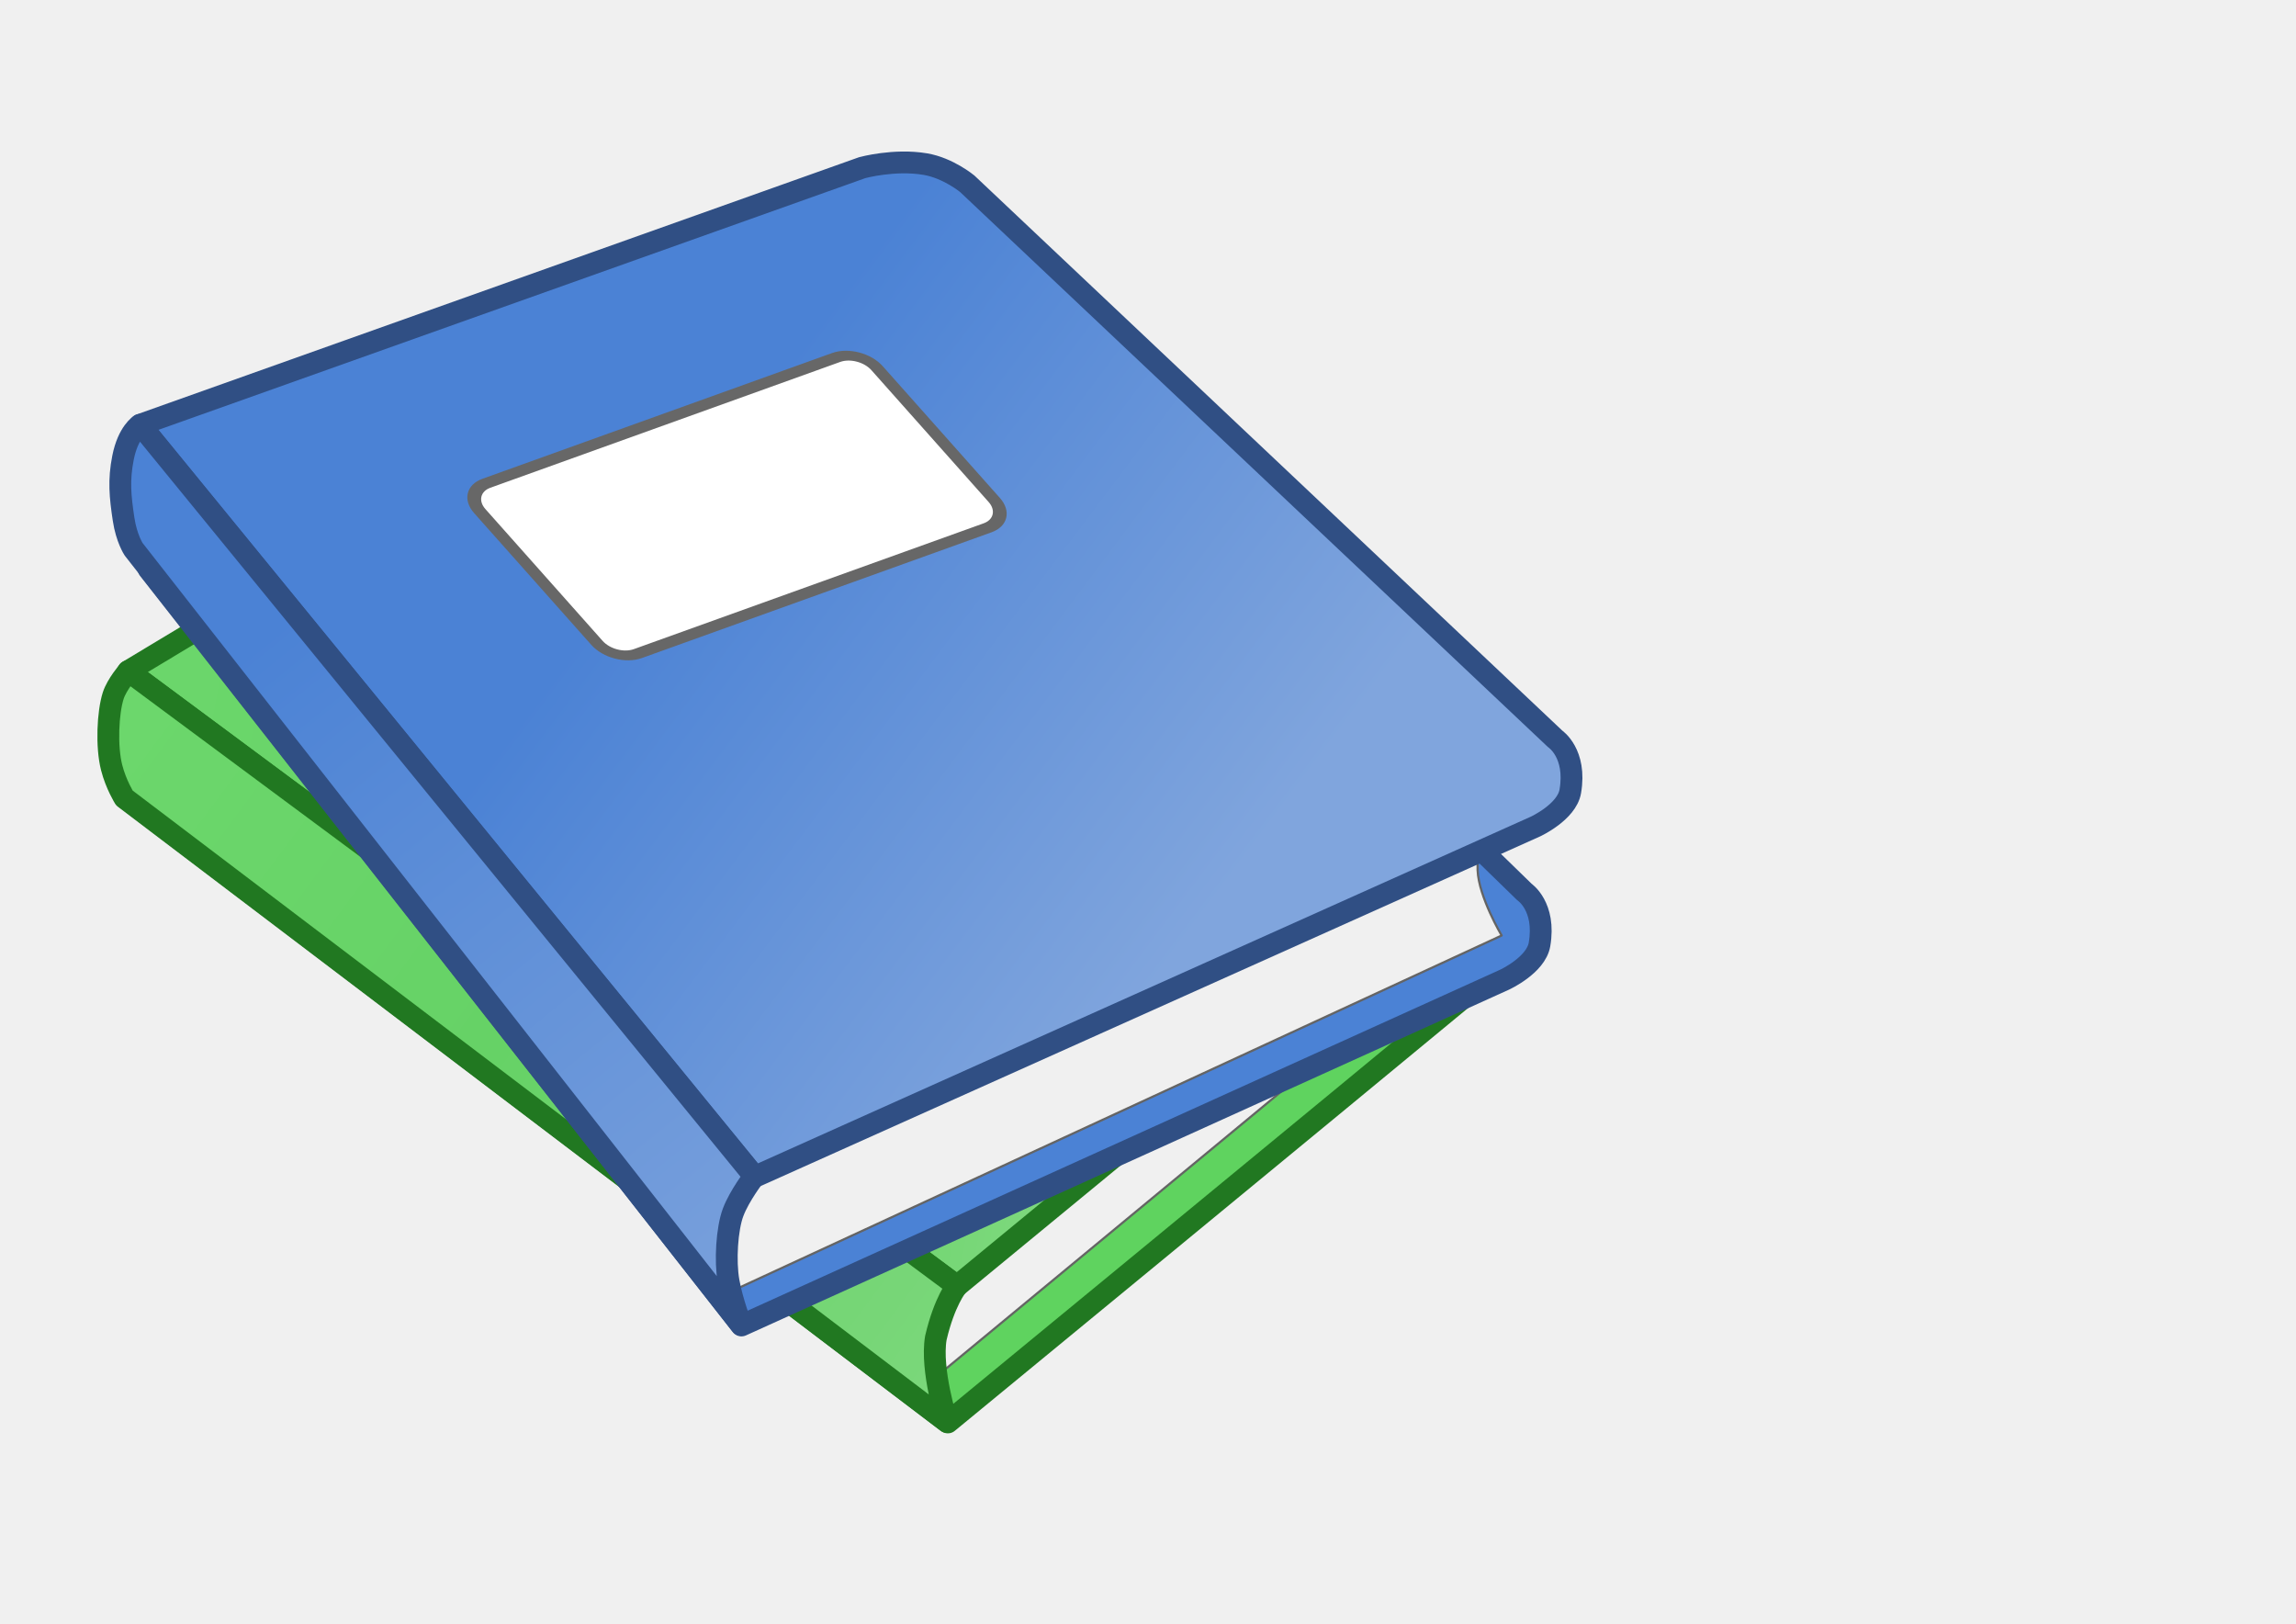
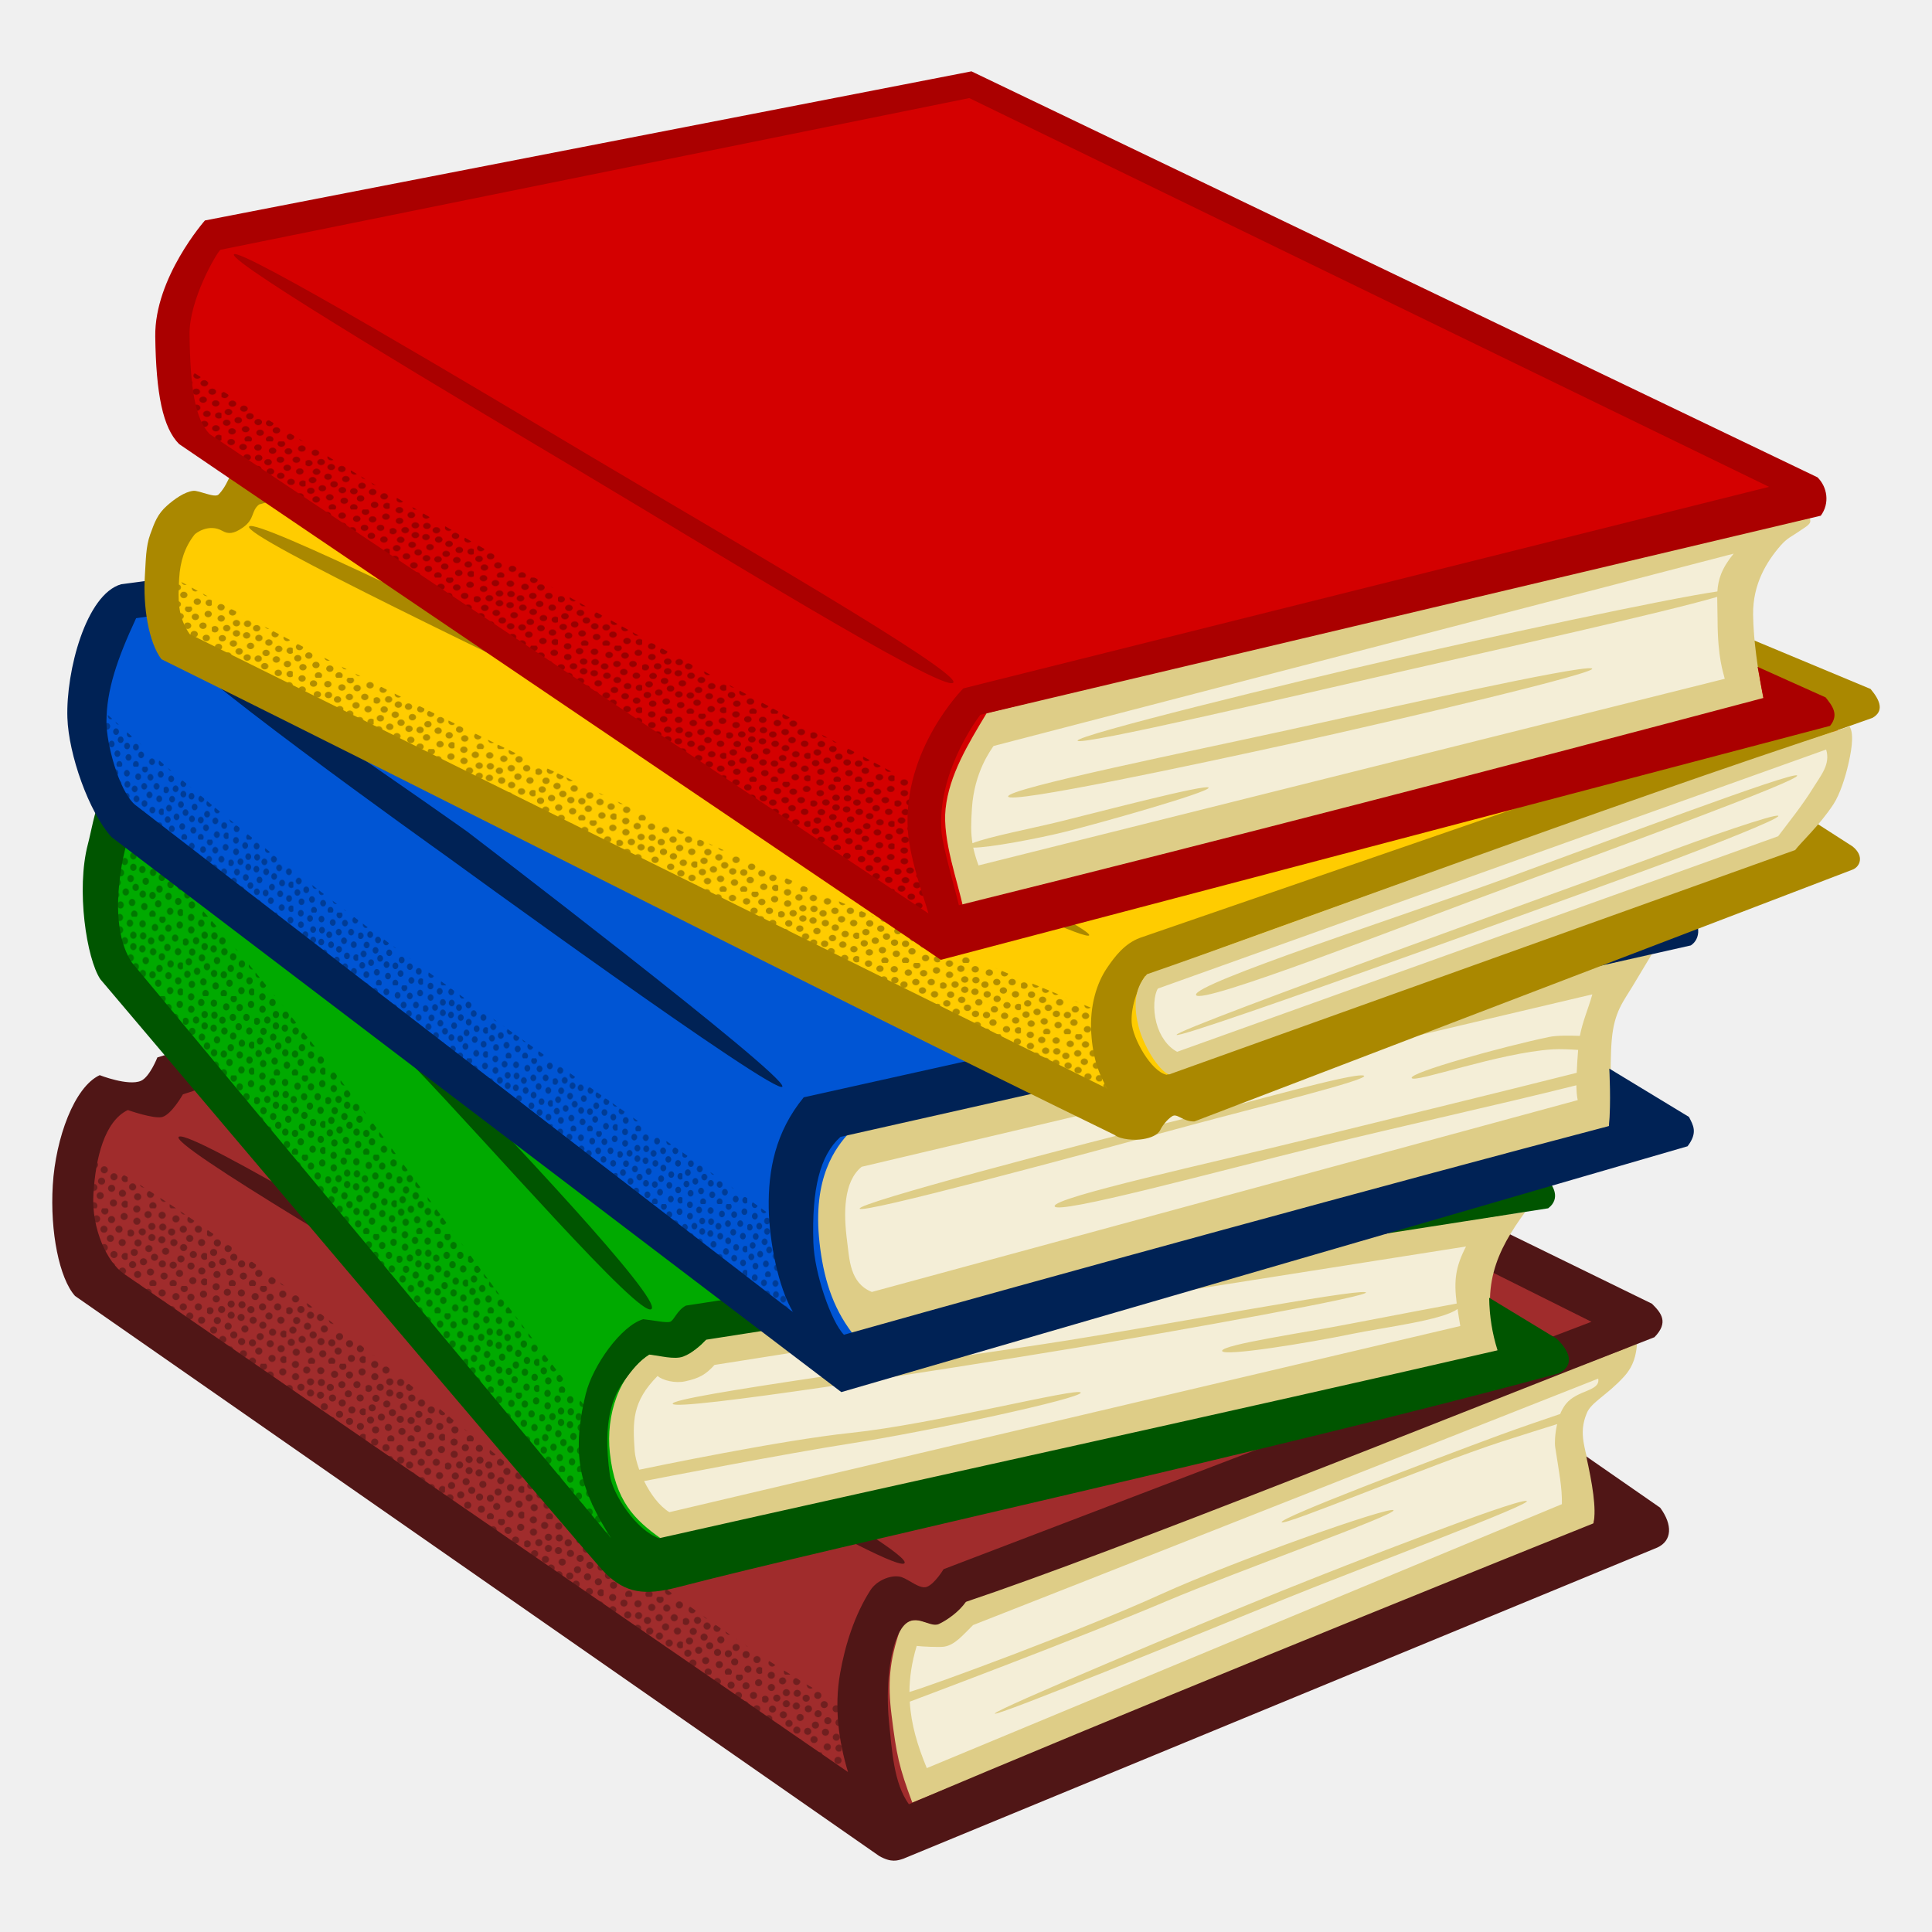
- <svg xmlns="http://www.w3.org/2000/svg" xmlns:xlink="http://www.w3.org/1999/xlink" id="svg2" viewBox="0 0 1052.4 744.09" version="1.1">
+ <svg xmlns="http://www.w3.org/2000/svg" xmlns:xlink="http://www.w3.org/1999/xlink" width="30mm" height="30mm" viewBox="0 0 106.299 106.299" id="svg2" version="1.1">
  <defs id="defs4">
-     <linearGradient id="linearGradient3981">
-       <stop id="stop3983" style="stop-color:#4b82d5" offset="0" />
-       <stop id="stop3985" style="stop-color:#80a5dd" offset="1" />
-     </linearGradient>
-     <linearGradient id="linearGradient3916" y2="252.48" gradientUnits="userSpaceOnUse" x2="65.363" gradientTransform="translate(-54,18)" y1="393.03" x1="815.92">
-       <stop id="stop3927" style="stop-color:#abe6ab" offset="0" />
-       <stop id="stop3925" style="stop-color:#66d266" offset=".5" />
-       <stop id="stop3921" style="stop-color:#6cd76c" offset="1" />
-     </linearGradient>
-     <linearGradient id="linearGradient3943" y2="318.36" gradientUnits="userSpaceOnUse" x2="104.71" gradientTransform="translate(-54,18)" y1="689.37" x1="603.98">
-       <stop id="stop3947" style="stop-color:#8edc8e" offset="0" />
-       <stop id="stop3949" style="stop-color:#7ad77a" offset=".232" />
-       <stop id="stop3951" style="stop-color:#66d266" offset=".633" />
-       <stop id="stop3953" style="stop-color:#6cd76c" offset="1" />
-     </linearGradient>
-     <linearGradient id="linearGradient3987" y2="413.47" xlink:href="#linearGradient3981" gradientUnits="userSpaceOnUse" x2="610.08" gradientTransform="translate(-72.063 25.903)" y1="229.87" x1="365.71" />
-     <linearGradient id="linearGradient3995" y2="603.31" xlink:href="#linearGradient3981" gradientUnits="userSpaceOnUse" x2="463.8" gradientTransform="translate(-72.063 25.903)" y1="267.24" x1="191.36" />
+     <pattern xlink:href="#Polkadots-large" id="pattern6232" patternTransform="matrix(0.4363807,0,0,0.4275419,-0.6680914,-0.382395)" />
+     <pattern xlink:href="#Polkadots-large" id="pattern6128" patternTransform="matrix(0.3921866,0,0,0.4363808,-0.6680914,-0.382395)" />
+     <pattern xlink:href="#Polkadots-large" id="pattern6016" patternTransform="matrix(0.3568313,0,0,0.4010254,-0.6680914,-0.382395)" />
+     <pattern xlink:href="#Polkadots-large" id="pattern5912" patternTransform="matrix(0.4452196,0,0,0.3921866,-0.6680914,-0.382395)" />
+     <pattern xlink:href="#Polkadots-large" id="pattern5808" patternTransform="matrix(0.4628973,0,0,0.3745089,-0.6680914,-0.382395)" />
+     <pattern id="Polkadots-large" patternTransform="translate(0,0) scale(10,10)" height="10" width="10" patternUnits="userSpaceOnUse">
+       <circle id="circle5498" r="0.45" cy="0.810" cx="2.567" style="fill:black;stroke:none" />
+       <circle id="circle5500" r="0.45" cy="2.33" cx="3.048" style="fill:black;stroke:none" />
+       <circle id="circle5502" r="0.45" cy="2.415" cx="4.418" style="fill:black;stroke:none" />
+       <circle id="circle5504" r="0.45" cy="3.029" cx="1.844" style="fill:black;stroke:none" />
+       <circle id="circle5506" r="0.45" cy="1.363" cx="6.08" style="fill:black;stroke:none" />
+       <circle id="circle5508" r="0.45" cy="4.413" cx="5.819" style="fill:black;stroke:none" />
+       <circle id="circle5510" r="0.45" cy="4.048" cx="4.305" style="fill:black;stroke:none" />
+       <circle id="circle5512" r="0.45" cy="3.045" cx="5.541" style="fill:black;stroke:none" />
+       <circle id="circle5514" r="0.45" cy="5.527" cx="4.785" style="fill:black;stroke:none" />
+       <circle id="circle5516" r="0.45" cy="5.184" cx="2.667" style="fill:black;stroke:none" />
+       <circle id="circle5518" r="0.45" cy="1.448" cx="7.965" style="fill:black;stroke:none" />
+       <circle id="circle5520" r="0.45" cy="5.049" cx="7.047" style="fill:black;stroke:none" />
+       <circle id="circle5522" r="0.45" cy="0.895" cx="4.340" style="fill:black;stroke:none" />
+       <circle id="circle5524" r="0.45" cy="0.340" cx="7.125" style="fill:black;stroke:none" />
+       <circle id="circle5526" r="0.45" cy="1.049" cx="9.553" style="fill:black;stroke:none" />
+       <circle id="circle5528" r="0.45" cy="2.689" cx="7.006" style="fill:black;stroke:none" />
+       <circle id="circle5530" r="0.45" cy="2.689" cx="8.909" style="fill:black;stroke:none" />
+       <circle id="circle5532" r="0.45" cy="4.407" cx="9.315" style="fill:black;stroke:none" />
+       <circle id="circle5534" r="0.45" cy="3.870" cx="7.820" style="fill:black;stroke:none" />
+       <circle id="circle5536" r="0.45" cy="5.948" cx="8.270" style="fill:black;stroke:none" />
+       <circle id="circle5538" r="0.45" cy="7.428" cx="7.973" style="fill:black;stroke:none" />
+       <circle id="circle5540" r="0.45" cy="8.072" cx="9.342" style="fill:black;stroke:none" />
+       <circle id="circle5542" r="0.45" cy="9.315" cx="8.206" style="fill:black;stroke:none" />
+       <circle id="circle5544" r="0.45" cy="9.475" cx="9.682" style="fill:black;stroke:none" />
+       <circle id="circle5546" r="0.45" cy="6.186" cx="9.688" style="fill:black;stroke:none" />
+       <circle id="circle5548" r="0.45" cy="6.296" cx="3.379" style="fill:black;stroke:none" />
+       <circle id="circle5550" r="0.45" cy="8.204" cx="2.871" style="fill:black;stroke:none" />
+       <circle id="circle5552" r="0.45" cy="8.719" cx="4.59" style="fill:black;stroke:none" />
+       <circle id="circle5554" r="0.45" cy="9.671" cx="3.181" style="fill:black;stroke:none" />
+       <circle id="circle5556" r="0.45" cy="7.315" cx="5.734" style="fill:black;stroke:none" />
+       <circle id="circle5558" r="0.45" cy="6.513" cx="6.707" style="fill:black;stroke:none" />
+       <circle id="circle5560" r="0.45" cy="9.670" cx="5.730" style="fill:black;stroke:none" />
+       <circle id="circle5562" r="0.45" cy="8.373" cx="6.535" style="fill:black;stroke:none" />
+       <circle id="circle5564" r="0.45" cy="7.154" cx="4.37" style="fill:black;stroke:none" />
+       <circle id="circle5566" r="0.45" cy="7.25" cx="0.622" style="fill:black;stroke:none" />
+       <circle id="circle5568" r="0.45" cy="5.679" cx="0.831" style="fill:black;stroke:none" />
+       <circle id="circle5570" r="0.45" cy="8.519" cx="1.257" style="fill:black;stroke:none" />
+       <circle id="circle5572" r="0.45" cy="6.877" cx="1.989" style="fill:black;stroke:none" />
+       <circle id="circle5574" r="0.45" cy="3.181" cx="0.374" style="fill:black;stroke:none" />
+       <circle id="circle5576" r="0.45" cy="1.664" cx="1.166" style="fill:black;stroke:none" />
+       <circle id="circle5578" r="0.45" cy="0.093" cx="1.151" style="fill:black;stroke:none" />
+       <circle id="circle5580" r="0.45" cy="10.093" cx="1.151" style="fill:black;stroke:none" />
+       <circle id="circle5582" r="0.45" cy="4.451" cx="1.302" style="fill:black;stroke:none" />
+       <circle id="circle5584" r="0.45" cy="3.763" cx="3.047" style="fill:black;stroke:none" />
+     </pattern>
  </defs>
-   <g id="layer3">
-     <g id="g4272">
-       <path id="path3908" d="m323.95 203.84-266.62 161.79 377.13 286.25s170.95-140.53 251.85-207.44c0 0 12.091-10.178 11.15-19.77-1.73-17.64-13.016-21.365-13.016-21.365l-316.13-202.15s-10.304-4.675-20.937-3.609c-14.33 1.437-23.418 6.301-23.418 6.301z" style="stroke-linejoin:round;stroke:#217821;stroke-linecap:round;stroke-width:10;fill:#5fd35f" />
-       <path id="path3955" d="m680.02 423.58-256.97 212.39-8.614-22.172 4.471-32.7 246.59-201.63s-2.257 13.943 1.114 26.492c3.372 12.55 13.408 17.626 13.408 17.626z" style="stroke-linejoin:round;stroke:#646464;fill:#f0f0f0" />
-       <path id="path3904" style="stroke-linejoin:round;stroke:#217821;stroke-linecap:round;stroke-width:10;fill:url(#linearGradient3916)" d="m304.28 159.84-245.53 147.75 379.88 281.81 238.01-195.87s12.091-10.178 11.15-19.77c-1.73-17.64-13.016-21.365-13.016-21.365l-322.14-198.15s-10.304-4.675-20.937-3.609c-14.33 1.437-27.411 9.205-27.411 9.205z" />
-       <path id="path3935" d="m58.813 307.56s-5.278 6.135-6.914 11.232c-2.475 7.71-3.194 23.309-0.736 32.947 1.991 7.808 5.849 13.954 5.849 13.954l377.07 285.98s-7.626-23.835-5.119-38.523c3.912-16.8 9.693-23.807 9.693-23.807z" style="stroke-linejoin:round;stroke:#217821;stroke-linecap:round;stroke-width:10;fill:url(#linearGradient3943)" />
+   <g id="layer2" transform="translate(-1.03396,-1.543467)">
+     <g id="g6318">
+       <path id="path6138" d="M 6.845,61.811 C 4.115,66.19 4.905,69.249 5.873,72.241 L 50.155,102.646 91.256,85.322 88.074,83.201 87.367,79.665 c 1.131,-1.092 2.197,-2.172 2.917,-3.182 0.198,-1.204 1.107,-2.763 -0.442,-3.094 L 42.907,50.409 10.822,60.574 9.32,61.988 Z" style="fill:#a02c2c;fill-rule:evenodd;stroke:#ff6600;stroke-width:0.291;stroke-linecap:butt;stroke-linejoin:miter;stroke-miterlimit:4;stroke-dasharray:none;stroke-opacity:1" />
+       <path id="path6140" d="M 5.696,64.905 C 20.469,73.323 34.35,88.426 48.122,95.752 L 49.271,102.116 5.254,72.064 C 5.127,69.678 4.104,67.291 5.696,64.905 Z" style="fill:url(#pattern6232);fill-opacity:1;fill-rule:evenodd;stroke:none;stroke-width:0.291;stroke-linecap:butt;stroke-linejoin:miter;stroke-miterlimit:4;stroke-dasharray:none;stroke-opacity:1;opacity:0.304" />
+       <path id="path6316" d="m 51.15,91.137 c -0.919,3.243 -0.76,6.126 0.442,8.662 L 88.45,84.862 c -0.242,0.966 -1.379,-5.341 -0.928,-5.701 0.326,-0.26 3.137,-2.519 2.873,-2.696 L 54.155,90.43 c -0.74,0.759 -1.567,1.343 -3.005,0.707 z" style="fill:#f4eed7;fill-rule:evenodd;stroke:#000000;stroke-width:0.291;stroke-linecap:butt;stroke-linejoin:miter;stroke-miterlimit:4;stroke-dasharray:none;stroke-opacity:1;fill-opacity:1" />
+       <path id="path4197" d="M 91.103,75.487 54.205,89.647 c -0.283,0.235 -1.086,1.126 -1.604,1.234 -0.609,0.128 -1.252,-0.678 -2.012,0.238 -0.638,1.82 -0.714,3.07 -0.504,4.768 0.275,2.226 0.409,2.861 1.143,4.834 L 88.65,85.541 c 0.516,-1.619 -0.244,-3.21 -0.488,-4.65 -0.081,-0.536 -0.068,-1.009 0.182,-1.607 0.25,-0.598 1.121,-0.984 2.041,-1.996 0.546,-0.6 0.667,-1.201 0.719,-1.801 z m -2.135,1.908 c 0.13,0.709 -1.154,0.608 -1.779,1.395 -0.131,0.165 -0.232,0.354 -0.314,0.551 -0.477,0.162 -2.307,0.782 -3.281,1.143 -4.054,1.499 -12.144,4.567 -12.043,4.811 0.101,0.243 8.044,-3.107 12.088,-4.426 1.037,-0.338 2.633,-0.834 3.07,-0.971 -0.124,0.536 -0.142,1.045 -0.109,1.26 0.199,1.311 0.39,2.225 0.369,3.145 L 52.027,98.825 c -0.509,-1.232 -0.864,-2.399 -0.938,-3.656 0.394,-0.148 9.344,-3.506 14.045,-5.496 4.13,-1.749 12.739,-4.79 12.572,-5.037 -0.167,-0.248 -8.713,2.766 -12.832,4.639 -4.42,2.009 -12.726,5.063 -13.803,5.361 0.007,-0.789 0.124,-1.619 0.4,-2.533 0.259,0.033 1.244,0.083 1.508,0.041 0.588,-0.093 1.003,-0.606 1.592,-1.188 1.312,-0.5 34.396,-13.561 34.396,-13.561 z M 71.605,89.055 c -4.368,1.761 -15.816,6.546 -15.836,6.768 -0.02,0.222 11.681,-4.565 16.006,-6.326 3.977,-1.619 13.974,-5.337 13.229,-5.374 -0.745,-0.037 -9.7,3.442 -13.399,4.933 z" style="color:#000000;font-style:normal;font-variant:normal;font-weight:normal;font-stretch:normal;font-size:medium;line-height:normal;font-family:sans-serif;text-indent:0;text-align:start;text-decoration:none;text-decoration-line:none;text-decoration-style:solid;text-decoration-color:#000000;letter-spacing:normal;word-spacing:normal;text-transform:none;direction:ltr;block-progression:tb;writing-mode:lr-tb;baseline-shift:baseline;text-anchor:start;white-space:normal;clip-rule:nonzero;display:inline;overflow:visible;visibility:visible;opacity:1;isolation:auto;mix-blend-mode:normal;color-interpolation:sRGB;color-interpolation-filters:linearRGB;solid-color:#000000;solid-opacity:1;fill:#decd87;fill-opacity:1;fill-rule:evenodd;stroke:none;stroke-width:1.772;stroke-linecap:butt;stroke-linejoin:miter;stroke-miterlimit:4;stroke-dasharray:none;stroke-dashoffset:0;stroke-opacity:1;color-rendering:auto;image-rendering:auto;shape-rendering:auto;text-rendering:auto;enable-background:accumulate" />
+       <path id="path4199" d="M 43.15,49.426 9.693,59.723 c 0,0 -0.422,1.077 -0.902,1.287 -0.7,0.306 -2.271,-0.311 -2.271,-0.311 -1.395,0.646 -2.423,3.456 -2.582,6.047 -0.159,2.591 0.369,5.144 1.223,6.1 L 49.408,103.661 c 0.662,0.374 0.999,0.26 1.336,0.146 L 92.211,86.694 c 0.821,-0.371 0.862,-1.25 0.166,-2.197 l -4.066,-2.822 c 0.328,1.477 0.57,2.87 0.398,3.682 -8.099,3.245 -26.941,10.879 -37.668,15.457 -0.834,-1.162 -0.928,-2.945 -1.092,-4.518 -0.182,-1.75 -0.009,-4.096 0.68,-5.135 0.689,-1.039 1.523,-0.012 2.066,-0.266 0.438,-0.205 1.113,-0.672 1.479,-1.217 8.332,-2.789 26.692,-10.205 37.889,-14.562 0.805,-0.827 0.364,-1.342 -0.139,-1.842 z M 42.986,51.508 88.596,74.268 52.949,87.881 c 0,0 -0.488,0.816 -0.926,0.973 -0.379,0.135 -0.958,-0.39 -1.373,-0.533 -0.51,-0.176 -1.36,0.146 -1.725,0.715 -0.868,1.353 -1.393,3.008 -1.67,4.586 -0.333,1.899 -0.068,3.744 0.436,5.418 L 7.857,71.631 C 6.948,71.013 6.055,69.172 6.174,67.233 6.294,65.267 6.776,63.24 8.066,62.618 c 0,0 1.456,0.515 1.908,0.379 0.509,-0.153 1.125,-1.244 1.125,-1.244 z M 10.885,64.081 c -0.773,0.324 12.161,7.885 18.955,11.949 6.542,3.913 20.551,12.169 20.963,11.516 C 51.215,86.892 37.138,79.115 30.623,75.204 24.028,71.245 11.658,63.757 10.885,64.081 Z" style="color:#000000;font-style:normal;font-variant:normal;font-weight:normal;font-stretch:normal;font-size:medium;line-height:normal;font-family:sans-serif;text-indent:0;text-align:start;text-decoration:none;text-decoration-line:none;text-decoration-style:solid;text-decoration-color:#000000;letter-spacing:normal;word-spacing:normal;text-transform:none;direction:ltr;block-progression:tb;writing-mode:lr-tb;baseline-shift:baseline;text-anchor:start;white-space:normal;clip-rule:nonzero;display:inline;overflow:visible;visibility:visible;opacity:1;isolation:auto;mix-blend-mode:normal;color-interpolation:sRGB;color-interpolation-filters:linearRGB;solid-color:#000000;solid-opacity:1;fill:#501616;fill-opacity:1;fill-rule:evenodd;stroke:none;stroke-width:1.772;stroke-linecap:butt;stroke-linejoin:miter;stroke-miterlimit:4;stroke-dasharray:none;stroke-dashoffset:0;stroke-opacity:1;color-rendering:auto;image-rendering:auto;shape-rendering:auto;text-rendering:auto;enable-background:accumulate" />
+     </g>
+     <g id="g6305">
+       <path id="path6036" d="m 8.436,44.487 3.27,-0.884 34.825,-0.265 38.802,23.688 -1.591,0.884 -1.591,4.685 c 0.457,1.267 0.419,3.522 1.503,3.536 L 35.218,88.062 6.226,53.944 C 6.655,50.689 5.468,46.896 8.436,44.487 Z" style="fill:#00aa00;fill-rule:evenodd;stroke:#ff0000;stroke-width:0.291;stroke-linecap:butt;stroke-linejoin:miter;stroke-miterlimit:4;stroke-dasharray:none;stroke-opacity:1" />
+       <path id="path6034" d="M 7.433,46.606 C 17.806,56.874 25.007,68.709 33.741,79.573 c -0.151,2.573 -0.441,4.633 3.068,8.578 -1.149,-0.491 -2.298,-0.586 -3.447,-1.945 L 6.58,54.121 Z" style="fill:url(#pattern6128);fill-opacity:1;fill-rule:evenodd;stroke:none;stroke-width:0.291;stroke-linecap:butt;stroke-linejoin:miter;stroke-miterlimit:4;stroke-dasharray:none;stroke-opacity:1;opacity:0.294" />
+       <path id="path6303" d="m 36.654,76.818 c 1.173,0.154 2.313,0.546 3.712,-0.884 L 82.882,69.217 c -1.039,2.207 -1.318,4.305 -0.707,6.276 l -44.548,10.165 c -1.619,-1.002 -2.356,-2.446 -2.563,-4.154 -0.19,-1.292 -0.084,-2.694 1.591,-4.685 z" style="fill:#f4eed7;fill-rule:evenodd;stroke:#000000;stroke-width:0.291;stroke-linecap:butt;stroke-linejoin:miter;stroke-miterlimit:4;stroke-dasharray:none;stroke-opacity:1;fill-opacity:1" />
+       <path id="path4193" d="m 84.953,68.221 c -15.169,2.179 -37.081,5.487 -45.057,6.988 -0.32,0.439 -0.858,0.82 -1.539,0.979 -0.258,0.06 -0.887,-0.06 -1.598,-0.123 -1.679,1.093 -2.396,3.342 -2.17,5.42 0.289,2.659 1.374,3.684 2.806,4.707 15.36,-3.407 30.719,-6.211 46.079,-10.35 -1.11,-3.452 -0.068,-5.495 1.479,-7.621 z m -3.258,1.904 c -0.581,1.127 -0.676,1.873 -0.512,3.139 -0.326,0.061 -3.97,0.744 -5.92,1.125 -2.371,0.463 -6.981,1.133 -6.988,1.477 -0.007,0.343 4.797,-0.443 7.15,-0.93 1.738,-0.36 4.976,-0.749 5.805,-1.373 0.044,0.295 0.084,0.575 0.15,0.938 L 37.863,84.743 c -0.561,-0.34 -1.043,-1.005 -1.391,-1.711 0.746,-0.145 7.739,-1.503 11.43,-2.078 4.249,-0.662 12.711,-2.487 12.594,-2.791 -0.117,-0.304 -8.076,1.74 -12.662,2.219 -3.815,0.398 -10.95,1.884 -11.629,2.025 -0.133,-0.374 -0.231,-0.738 -0.252,-1.047 -0.108,-1.605 -0.148,-2.689 1.258,-4.107 0.304,0.247 0.974,0.409 1.512,0.293 0.781,-0.168 1.139,-0.369 1.623,-0.904 z m -5.543,2.514 C 75.386,72.5 65.12,74.444 59.818,75.284 52.528,76.438 37.877,78.356 38.045,78.782 c 0.168,0.426 14.789,-1.859 22.139,-3.074 5.581,-0.923 16.735,-2.93 15.969,-3.068 z" style="color:#000000;font-style:normal;font-variant:normal;font-weight:normal;font-stretch:normal;font-size:medium;line-height:normal;font-family:sans-serif;text-indent:0;text-align:start;text-decoration:none;text-decoration-line:none;text-decoration-style:solid;text-decoration-color:#000000;letter-spacing:normal;word-spacing:normal;text-transform:none;direction:ltr;block-progression:tb;writing-mode:lr-tb;baseline-shift:baseline;text-anchor:start;white-space:normal;clip-rule:nonzero;display:inline;overflow:visible;visibility:visible;opacity:1;isolation:auto;mix-blend-mode:normal;color-interpolation:sRGB;color-interpolation-filters:linearRGB;solid-color:#000000;solid-opacity:1;fill:#decd87;fill-opacity:1;fill-rule:evenodd;stroke:none;stroke-width:1.772;stroke-linecap:butt;stroke-linejoin:miter;stroke-miterlimit:4;stroke-dasharray:none;stroke-dashoffset:0;stroke-opacity:1;color-rendering:auto;image-rendering:auto;shape-rendering:auto;text-rendering:auto;enable-background:accumulate" />
+       <path id="path4191" d="m 46.818,42.407 -35.639,0.346 c -0.232,0.33 -0.785,0.816 -1.055,0.877 -0.284,0.064 -1.054,-0.561 -1.525,-0.379 -2.14,0.825 -2.359,3.336 -2.727,4.729 -0.661,2.504 -0.072,6.31 0.682,7.441 1.125,1.312 26.792,31.698 27.771,32.664 1.131,1.116 2.168,1.268 4.055,0.775 8.425,-2.2 32.944,-7.542 48.434,-11.758 0.913,-0.478 0.538,-1.268 -0.131,-1.902 l -3.715,-2.256 c 0.017,1.016 0.162,1.941 0.461,2.895 -14.394,3.32 -31.538,7.054 -46.137,10.34 -1.27,-0.447 -2.556,-2.44 -2.703,-3.479 -0.406,-2.874 0.135,-4.237 0.688,-5.037 0.55,-0.796 0.973,-1.278 1.477,-1.592 0.556,0.057 1.379,0.295 1.869,0.111 0.519,-0.194 0.882,-0.573 1.264,-0.928 l 46.328,-7.23 c 0.72,-0.544 0.257,-1.306 -0.102,-1.631 z M 46.4,44.489 82.639,66.633 38.777,73.377 c -0.483,0.247 -0.652,0.808 -0.867,0.889 -0.215,0.08 -0.906,-0.082 -1.488,-0.139 -1.21,0.356 -2.777,2.55 -3.158,4.107 -0.873,3.562 -0.201,5.399 1.383,7.934 L 8.287,54.498 C 7.65,53.529 7.29,51.904 7.713,49.262 c 0.21,-1.311 0.654,-2.579 1.328,-3.658 0.426,0.033 0.806,0.335 1.518,0.105 0.916,-0.295 0.9,-0.993 1.119,-1.076 z M 11.194,46.843 c -0.492,0.448 8.236,8.81 12.541,13.29 4.356,4.534 12.492,13.936 13.139,13.438 C 37.52,73.072 28.879,63.923 24.541,59.411 20.349,55.05 11.685,46.395 11.194,46.843 Z" style="color:#000000;font-style:normal;font-variant:normal;font-weight:normal;font-stretch:normal;font-size:medium;line-height:normal;font-family:sans-serif;text-indent:0;text-align:start;text-decoration:none;text-decoration-line:none;text-decoration-style:solid;text-decoration-color:#000000;letter-spacing:normal;word-spacing:normal;text-transform:none;direction:ltr;block-progression:tb;writing-mode:lr-tb;baseline-shift:baseline;text-anchor:start;white-space:normal;clip-rule:nonzero;display:inline;overflow:visible;visibility:visible;opacity:1;isolation:auto;mix-blend-mode:normal;color-interpolation:sRGB;color-interpolation-filters:linearRGB;solid-color:#000000;solid-opacity:1;fill:#005500;fill-opacity:1;fill-rule:evenodd;stroke:none;stroke-width:1.772;stroke-linecap:butt;stroke-linejoin:miter;stroke-miterlimit:4;stroke-dasharray:none;stroke-dashoffset:0;stroke-opacity:1;color-rendering:auto;image-rendering:auto;shape-rendering:auto;text-rendering:auto;enable-background:accumulate" />
+     </g>
+     <g id="g6292">
+       <path id="path5922" d="M 45.382,29.284 7.375,34.676 C 6.09,37.992 4.056,40.896 7.287,46.697 L 47.062,76.925 91.963,63.579 88.604,61.723 c 0.081,-3.483 0.961,-6.531 2.828,-10.253 z" style="fill:#0055d4;fill-rule:evenodd;stroke:#ff6600;stroke-width:0.291;stroke-linecap:butt;stroke-linejoin:miter;stroke-miterlimit:4;stroke-dasharray:none;stroke-opacity:1" />
+       <path id="path5924" d="M 5.696,39.714 C 17.992,51.125 31.496,59.767 44.233,68.97 c 0.251,2.719 0.523,5.432 2.386,7.69 L 7.022,46.343 C 5.648,44.289 5.694,41.998 5.696,39.714 Z" style="fill:url(#pattern6016);fill-opacity:1;fill-rule:evenodd;stroke:none;stroke-width:0.291;stroke-linecap:butt;stroke-linejoin:miter;stroke-miterlimit:4;stroke-dasharray:none;stroke-opacity:1;opacity:0.296" />
+       <path id="path6290" d="m 47.791,64.886 c -0.901,1.538 -1.189,3.383 -1.149,5.392 l 1.237,3.447 41.101,-10.783 -0.354,-4.243 1.237,-3.359 z" style="fill:#f4eed7;fill-rule:evenodd;stroke:#000000;stroke-width:0.291;stroke-linecap:butt;stroke-linejoin:miter;stroke-miterlimit:4;stroke-dasharray:none;stroke-opacity:1;fill-opacity:1" />
+       <path id="path4185" d="m 91.928,54.026 -2.018,0.453 -42.121,9.355 c -0.772,0.834 -2.067,2.488 -1.664,6.086 0.207,1.843 0.675,3.499 1.803,4.973 l 41.635,-11.375 c 0.171,-1.069 0.017,-3.213 0.15,-4.76 0.134,-1.547 0.638,-2.106 1.15,-2.959 z m -3.283,2.227 c -0.215,0.769 -0.536,1.485 -0.686,2.285 -0.506,-0.018 -1.253,-0.033 -1.691,0.059 -2.575,0.536 -7.71,1.963 -7.561,2.26 0.15,0.296 4.804,-1.394 7.748,-1.578 0.426,-0.027 0.984,0.003 1.408,0.031 -0.04,0.481 -0.061,0.874 -0.078,1.26 -4.575,1.152 -9.664,2.389 -14.225,3.512 -5.873,1.445 -14.612,3.342 -14.5,3.83 0.112,0.488 8.844,-1.891 14.674,-3.326 4.558,-1.122 9.459,-2.187 14.033,-3.33 0.005,0.311 0.023,0.593 0.074,0.816 L 49.004,72.627 c -1.222,-0.491 -1.23,-1.8 -1.363,-2.805 -0.201,-1.519 -0.204,-3.27 0.803,-4.082 z m -22.281,6.793 c -6.407,1.582 -18.136,4.685 -18.031,4.996 0.104,0.311 11.793,-2.848 18.123,-4.566 3.347,-0.909 10.211,-2.592 9.599,-2.755 -0.611,-0.162 -6.558,1.551 -9.691,2.325 z" style="color:#000000;font-style:normal;font-variant:normal;font-weight:normal;font-stretch:normal;font-size:medium;line-height:normal;font-family:sans-serif;text-indent:0;text-align:start;text-decoration:none;text-decoration-line:none;text-decoration-style:solid;text-decoration-color:#000000;letter-spacing:normal;word-spacing:normal;text-transform:none;direction:ltr;block-progression:tb;writing-mode:lr-tb;baseline-shift:baseline;text-anchor:start;white-space:normal;clip-rule:nonzero;display:inline;overflow:visible;visibility:visible;opacity:1;isolation:auto;mix-blend-mode:normal;color-interpolation:sRGB;color-interpolation-filters:linearRGB;solid-color:#000000;solid-opacity:1;fill:#decd87;fill-opacity:1;fill-rule:evenodd;stroke:none;stroke-width:1.772;stroke-linecap:butt;stroke-linejoin:miter;stroke-miterlimit:4;stroke-dasharray:none;stroke-dashoffset:0;stroke-opacity:1;color-rendering:auto;image-rendering:auto;shape-rendering:auto;text-rendering:auto;enable-background:accumulate" />
+       <path id="path4187" d="M 45.416,28.68 7.701,33.688 c -1.937,0.554 -3.043,4.788 -2.959,7.348 0.065,2.002 1.169,5.172 2.422,6.559 L 47.324,78.137 93.883,64.612 c 0.586,-0.762 0.299,-1.175 0.078,-1.615 l -4.383,-2.66 c 0,0 0.104,1.912 -0.021,3.162 -11.97,3.142 -30.898,8.331 -42.09,11.482 -0.689,-0.692 -1.629,-3.366 -1.682,-5.08 -0.09,-2.926 0.354,-4.778 1.49,-5.805 l 46.787,-10.535 c 0.543,-0.352 0.607,-1.219 -0.186,-1.984 z m -0.127,1.613 44.457,21.727 -44.49,9.898 c -1.568,1.915 -1.962,4.014 -1.926,6.115 0.03,1.756 0.508,4.345 1.348,5.717 L 8.445,45.807 C 7.547,44.997 6.893,42.43 6.891,41.284 6.886,39.516 7.49,37.775 8.523,35.557 Z m -34.779,6.542 c -0.926,0.405 14.931,11.706 14.931,11.706 0,0 18.415,13.411 18.639,12.787 0.224,-0.624 -17.334,-14.025 -17.334,-14.025 0,0 -15.31,-10.872 -16.236,-10.467 z" style="color:#000000;font-style:normal;font-variant:normal;font-weight:normal;font-stretch:normal;font-size:medium;line-height:normal;font-family:sans-serif;text-indent:0;text-align:start;text-decoration:none;text-decoration-line:none;text-decoration-style:solid;text-decoration-color:#000000;letter-spacing:normal;word-spacing:normal;text-transform:none;direction:ltr;block-progression:tb;writing-mode:lr-tb;baseline-shift:baseline;text-anchor:start;white-space:normal;clip-rule:nonzero;display:inline;overflow:visible;visibility:visible;opacity:1;isolation:auto;mix-blend-mode:normal;color-interpolation:sRGB;color-interpolation-filters:linearRGB;solid-color:#000000;solid-opacity:1;fill:#002255;fill-opacity:1;fill-rule:evenodd;stroke:none;stroke-width:1.772;stroke-linecap:butt;stroke-linejoin:miter;stroke-miterlimit:4;stroke-dasharray:none;stroke-dashoffset:0;stroke-opacity:1;color-rendering:auto;image-rendering:auto;shape-rendering:auto;text-rendering:auto;enable-background:accumulate" />
+     </g>
+     <g id="g6279">
+       <path id="path5818" d="M 51.304,18.147 14.623,28.577 c 0,0 -0.442,1.414 -0.972,1.326 -0.53,-0.088 -2.74,-0.088 -2.74,-0.088 -1.967,2.508 -2.01,4.887 -0.442,7.159 l 52.326,25.633 39.068,-14.142 -1.768,-1.503 1.856,-2.74 0.088,-4.331 z" style="fill:#ffcc00;fill-rule:evenodd;stroke:#ff6600;stroke-width:0.291;stroke-linecap:butt;stroke-linejoin:miter;stroke-miterlimit:4;stroke-dasharray:none;stroke-opacity:1" />
+       <path id="path5820" d="m 10.292,33.173 c 17.265,9.446 34.593,17.227 51.858,24.264 l 1.175,5.435 -53.033,-25.633 z" style="fill:url(#pattern5912);fill-opacity:1;fill-rule:evenodd;stroke:none;stroke-width:0.291;stroke-linecap:butt;stroke-linejoin:miter;stroke-miterlimit:4;stroke-dasharray:none;stroke-opacity:1;opacity:0.304" />
+       <path id="path4175" d="m 51.334,17.502 c -12.332,3.432 -26.273,7.121 -37.496,10.08 -0.219,0.139 -0.299,0.679 -0.777,1.168 -0.208,0.213 -1.083,-0.236 -1.393,-0.201 -0.486,0.055 -1.046,0.463 -1.438,0.809 -0.534,0.471 -0.694,0.933 -0.932,1.588 -0.245,0.677 -0.238,1.429 -0.293,2.273 -0.109,1.688 0.204,3.665 0.91,4.594 17.318,8.566 35.859,18.102 52.436,26.17 0.348,0.27 1.128,0.311 1.57,0.236 0.443,-0.075 0.82,-0.223 0.959,-0.52 0.088,-0.188 0.351,-0.548 0.639,-0.736 0.293,-0.191 0.57,0.295 1.229,0.283 L 102.961,49.391 c 0.404,-0.154 0.669,-0.74 0.002,-1.277 l -2.309,-1.484 -1.156,1.732 c -10.755,3.696 -22.901,8.153 -34.273,12.318 -0.868,-0.186 -1.873,-2.015 -1.926,-2.877 -0.059,-0.962 0.428,-2.067 0.727,-2.543 12.623,-4.701 26.366,-9.373 40.027,-14.217 0.641,-0.362 0.456,-0.931 -0.1,-1.592 L 51.334,17.502 Z m -0.061,1.598 49.111,21.418 -36.631,12.627 c -0.84,0.317 -1.359,0.995 -1.801,1.641 -0.575,0.84 -0.969,2.092 -0.877,3.592 0.085,1.387 0.43,2.321 0.898,3.072 L 11.465,36.428 c -0.666,-0.98 -0.639,-1.873 -0.574,-3.049 0.051,-0.925 0.304,-1.735 0.846,-2.42 0.064,-0.081 0.785,-0.63 1.535,-0.205 0.31,0.176 0.612,0.182 1.141,-0.197 0.651,-0.467 0.424,-0.894 0.873,-1.256 L 51.273,19.1 Z M 14.963,30.498 c -0.126,-0.024 -0.201,-0.018 -0.223,0.016 -0.342,0.543 14.42,7.563 21.736,11.133 8.086,3.945 24.197,11.813 24.484,11.359 C 61.248,52.552 44.925,44.634 36.789,40.686 29.962,37.373 16.856,30.853 14.963,30.498 Z" style="color:#000000;font-style:normal;font-variant:normal;font-weight:normal;font-stretch:normal;font-size:medium;line-height:normal;font-family:sans-serif;text-indent:0;text-align:start;text-decoration:none;text-decoration-line:none;text-decoration-style:solid;text-decoration-color:#000000;letter-spacing:normal;word-spacing:normal;text-transform:none;direction:ltr;block-progression:tb;writing-mode:lr-tb;baseline-shift:baseline;text-anchor:start;white-space:normal;clip-rule:nonzero;display:inline;overflow:visible;visibility:visible;opacity:1;isolation:auto;mix-blend-mode:normal;color-interpolation:sRGB;color-interpolation-filters:linearRGB;solid-color:#000000;solid-opacity:1;fill:#aa8800;fill-opacity:1;fill-rule:evenodd;stroke:none;stroke-width:2.48;stroke-linecap:butt;stroke-linejoin:miter;stroke-miterlimit:4;stroke-dasharray:none;stroke-dashoffset:0;stroke-opacity:1;color-rendering:auto;image-rendering:auto;shape-rendering:auto;text-rendering:auto;enable-background:accumulate" />
+       <path id="path6277" d="M 102.15,42.082 64.206,55.683 c -0.374,1.599 -0.355,2.056 0.011,2.72 l 1.164,1.711 34.346,-12.328 c 1.628,-2.013 2.624,-3.94 2.423,-5.703 z" style="fill:#f4eed7;fill-rule:evenodd;stroke:#000000;stroke-width:0.291;stroke-linecap:butt;stroke-linejoin:miter;stroke-miterlimit:4;stroke-dasharray:none;stroke-opacity:1" />
+       <path id="path4181" d="m 102.793,41.512 c -13.361,4.37 -31.857,11.296 -38.65,13.633 -0.769,0.845 -0.712,1.92 -0.457,2.91 0.255,0.991 1.07,2.369 1.662,2.607 l 34.459,-12.35 c 0.262,-0.363 1.366,-1.385 2.104,-2.52 0.369,-0.567 0.654,-1.501 0.799,-2.119 0.145,-0.618 0.382,-1.716 0.084,-2.162 z m -1.285,1.271 c 0.255,0.811 -0.307,1.446 -0.689,2.07 -0.608,0.994 -1.417,1.989 -1.951,2.701 L 65.801,59.413 c -0.533,-0.279 -0.961,-0.886 -1.146,-1.607 -0.191,-0.741 -0.127,-1.533 0.086,-1.871 z m -17.527,7.051 c -5.745,2.097 -17.307,5.831 -17.141,6.451 0.166,0.62 11.653,-3.9 17.451,-6.023 5.454,-1.998 15.827,-5.795 15.621,-6.05 -0.206,-0.255 -10.767,3.737 -15.931,5.622 z m 14.895,-3.402 c -0.125,-0.155 -4.291,1.297 -6.34,2.078 -1.929,0.735 -26.881,9.663 -26.766,9.971 0.115,0.307 25.142,-8.801 27.094,-9.535 2.032,-0.765 6.137,-2.359 6.012,-2.514 z" style="color:#000000;font-style:normal;font-variant:normal;font-weight:normal;font-stretch:normal;font-size:medium;line-height:normal;font-family:sans-serif;text-indent:0;text-align:start;text-decoration:none;text-decoration-line:none;text-decoration-style:solid;text-decoration-color:#000000;letter-spacing:normal;word-spacing:normal;text-transform:none;direction:ltr;block-progression:tb;writing-mode:lr-tb;baseline-shift:baseline;text-anchor:start;white-space:normal;clip-rule:nonzero;display:inline;overflow:visible;visibility:visible;opacity:1;isolation:auto;mix-blend-mode:normal;color-interpolation:sRGB;color-interpolation-filters:linearRGB;solid-color:#000000;solid-opacity:1;fill:#decd87;fill-opacity:1;fill-rule:evenodd;stroke:none;stroke-width:1px;stroke-linecap:butt;stroke-linejoin:miter;stroke-miterlimit:4;stroke-dasharray:none;stroke-dashoffset:0;stroke-opacity:1;color-rendering:auto;image-rendering:auto;shape-rendering:auto;text-rendering:auto;enable-background:accumulate" />
+     </g>
+     <g id="g6266">
+       <path id="path4323" d="M 54.309,6.038 13.297,14.17 c -2.999,2.898 -4.067,6.532 -2.121,11.314 l 41.631,27.754 48.348,-12.198 -4.243,-3.005 -0.354,-4.596 3.889,-5.303 z" style="fill:#d40000;fill-rule:evenodd;stroke:#ff6600;stroke-width:0.291;stroke-linecap:butt;stroke-linejoin:miter;stroke-miterlimit:4;stroke-dasharray:none;stroke-opacity:1" />
+       <path id="path4327" d="m 10.999,21.594 c 13.612,8.819 27.224,16.137 40.835,23.335 l 1.679,8.132 -2.828,-0.884 -39.863,-26.958 z" style="fill:url(#pattern5808);fill-opacity:1;fill-rule:evenodd;stroke:none;stroke-width:0.291;stroke-linecap:butt;stroke-linejoin:miter;stroke-miterlimit:4;stroke-dasharray:none;stroke-opacity:1;opacity:0.283" />
+       <path id="path6264" d="M 55.481,41.64 97.996,31.033 c -1.828,4.034 -1.04,5.779 -1.149,8.309 L 54.421,50.655 53.625,46.678 Z" style="fill:#f4eed7;fill-rule:evenodd;stroke:#000000;stroke-width:0.291;stroke-linecap:butt;stroke-linejoin:miter;stroke-miterlimit:4;stroke-dasharray:none;stroke-opacity:1" />
+       <path id="path4179" d="m 100.301,29.817 c -0.139,0.016 -0.289,0.084 -0.367,0.104 L 55.322,40.778 c -1.035,1.718 -2.066,3.419 -2.262,5.264 -0.184,1.733 0.681,4.012 0.992,5.545 l 44.016,-11.562 c -0.335,-1.709 -0.559,-3.272 -0.578,-4.658 -0.023,-1.687 0.75,-2.931 1.51,-3.803 0.38,-0.436 0.67,-0.535 0.969,-0.75 0.25,-0.179 0.539,-0.324 0.641,-0.496 0.047,-0.081 0.029,-0.143 -0.002,-0.297 -0.037,-0.184 -0.167,-0.219 -0.307,-0.203 z m -3.881,2.188 c -0.676,0.827 -0.854,1.438 -0.895,2.08 -2.949,0.43 -12.367,2.475 -17.479,3.645 -5.944,1.36 -17.812,4.263 -17.723,4.568 0.09,0.306 12.009,-2.482 17.979,-3.848 5.102,-1.167 14.285,-3.208 17.213,-4.066 -0.001,0.383 0.018,0.785 0.02,1.271 0.008,2.119 0.311,2.856 0.395,3.236 L 54.873,49.159 c -0.141,-0.38 -0.227,-0.688 -0.291,-0.979 0.874,0.007 3.546,-0.5 4.971,-0.85 1.85,-0.454 8.005,-2.194 7.979,-2.445 -0.027,-0.251 -6.318,1.404 -8.223,1.871 -1.399,0.343 -3.967,0.847 -4.77,1.182 -0.095,-0.569 -0.082,-1.096 -0.029,-1.924 0.127,-1.995 1.039,-3.198 1.189,-3.426 z m -24.48,9.695 c -5.182,1.138 -15.462,3.218 -15.438,3.664 0.024,0.446 10.469,-1.788 15.65,-2.926 5.754,-1.264 17.264,-3.98 16.446,-4.122 -0.818,-0.143 -11.266,2.199 -16.659,3.384 z" style="color:#000000;font-style:normal;font-variant:normal;font-weight:normal;font-stretch:normal;font-size:medium;line-height:normal;font-family:sans-serif;text-indent:0;text-align:start;text-decoration:none;text-decoration-line:none;text-decoration-style:solid;text-decoration-color:#000000;letter-spacing:normal;word-spacing:normal;text-transform:none;direction:ltr;block-progression:tb;writing-mode:lr-tb;baseline-shift:baseline;text-anchor:start;white-space:normal;clip-rule:nonzero;display:inline;overflow:visible;visibility:visible;opacity:1;isolation:auto;mix-blend-mode:normal;color-interpolation:sRGB;color-interpolation-filters:linearRGB;solid-color:#000000;solid-opacity:1;fill:#decd87;fill-opacity:1;fill-rule:evenodd;stroke:none;stroke-width:1px;stroke-linecap:butt;stroke-linejoin:miter;stroke-miterlimit:4;stroke-dasharray:none;stroke-dashoffset:0;stroke-opacity:1;color-rendering:auto;image-rendering:auto;shape-rendering:auto;text-rendering:auto;enable-background:accumulate" />
+       <path id="path4171" d="M 54.484,5.469 12.308,13.674 c 0,0 -2.776,3.145 -2.732,6.383 0.043,3.148 0.413,5.018 1.314,5.92 1.314,0.916 41.91,28.377 41.91,28.377 L 101.723,41.481 c 0.504,-0.62 0.133,-1.093 -0.242,-1.566 l -3.744,-1.682 0.326,1.711 c -14.414,3.826 -29.634,7.774 -44.27,11.406 -0.199,-0.848 -0.892,-3.22 -0.957,-4.049 -0.249,-3.166 1.856,-6.06 2.133,-6.428 L 101.213,29.918 c 0.506,-0.681 0.362,-1.582 -0.182,-2.113 z M 54.365,6.94 98.367,28.33 54.037,39.418 c 0,0 -3.345,3.345 -3.053,7.818 0.107,1.64 0.973,3.941 1.133,4.564 l -39.549,-26.375 c -0.808,-0.838 -1.066,-2.537 -1.105,-5.477 -0.026,-1.902 1.471,-4.462 1.697,-4.66 z M 13.902,15.543 c -0.232,0.471 12.561,8.063 18.969,11.879 6.783,4.04 19.998,12.201 20.605,11.689 0.607,-0.511 -13.192,-8.439 -19.916,-12.443 -6.467,-3.851 -19.426,-11.596 -19.658,-11.125 z" style="color:#000000;font-style:normal;font-variant:normal;font-weight:normal;font-stretch:normal;font-size:medium;line-height:normal;font-family:sans-serif;text-indent:0;text-align:start;text-decoration:none;text-decoration-line:none;text-decoration-style:solid;text-decoration-color:#000000;letter-spacing:normal;word-spacing:normal;text-transform:none;direction:ltr;block-progression:tb;writing-mode:lr-tb;baseline-shift:baseline;text-anchor:start;white-space:normal;clip-rule:nonzero;display:inline;overflow:visible;visibility:visible;opacity:1;isolation:auto;mix-blend-mode:normal;color-interpolation:sRGB;color-interpolation-filters:linearRGB;solid-color:#000000;solid-opacity:1;fill:#aa0000;fill-opacity:1;fill-rule:evenodd;stroke:none;stroke-width:2.126;stroke-linecap:butt;stroke-linejoin:miter;stroke-miterlimit:4;stroke-dasharray:none;stroke-dashoffset:0;stroke-opacity:1;color-rendering:auto;image-rendering:auto;shape-rendering:auto;text-rendering:auto;enable-background:accumulate" />
    </g>
  </g>
-   <g id="layer9">
-     <rect id="rect4356" ry="12.49" style="fill-rule:evenodd;stroke:#676767;stroke-width:5.286;fill:#ffffff" rx="10.171" transform="matrix(.86006 -.51019 .81729 .57622 0 0)" height="110.42" width="169.87" y="402.48" x="-158.37" />
-   </g>
-   <g id="layer2">
-     <g id="g4266">
-       <path id="path3957" style="stroke-linejoin:round;stroke:#304f84;stroke-linecap:round;stroke-width:10;fill:#4b82d5" d="m387.14 144.98-319.01 115.85 271.73 346.61 349.8-158.48s14.354-6.614 15.986-16.113c3.002-17.468-6.895-24.048-6.895-24.048l-263.5-256.42s-8.699-7.236-19.234-9.023c-14.199-2.408-28.87 1.62-28.87 1.62z" />
-       <path id="path3961" d="m688.3 428.73-355.23 164.04-11.974-26.743 8.382-37.519 353.24-158.46s-5.9 16.595-5.434 28.769c0.466 12.174 11.018 29.91 11.018 29.91z" style="stroke-linejoin:round;stroke:#646464;stroke-linecap:round;stroke-width:1px;fill:#f0f0f0" />
-       <path id="path3085" d="m395.25 76.823-331.01 117.85 281.74 344.61 357.79-160.48s14.354-6.614 15.986-16.113c3.002-17.468-6.895-24.048-6.895-24.048l-269.5-254.41s-8.699-7.236-19.234-9.023c-14.199-2.408-28.87 1.62-28.87 1.62z" style="stroke-linejoin:round;stroke:#304f84;stroke-linecap:round;stroke-width:10;fill:url(#linearGradient3987)" />
-       <path id="path3959" d="m64.283 194.66s-5.561 3.305-7.893 15.084c-2.057 10.391-1.305 17.722 0.255 28.174 1.331 8.917 4.633 13.827 4.633 13.827l278.41 355.41s-4.089-10.606-5.745-19.904-0.772-24.13 2.117-31.738c2.889-7.608 9.674-16.411 9.674-16.411z" style="stroke-linejoin:round;stroke:#304f84;stroke-linecap:round;stroke-width:10;fill:url(#linearGradient3995)" />
-     </g>
-   </g>
-   <g id="layer8">
-     <rect id="rect4358" style="fill-rule:evenodd;stroke:#676767;stroke-width:5.488;fill:#ffffff" transform="matrix(.94101 -.33838 .66457 .74722 0 0)" rx="11.588" ry="11.816" height="104.46" width="193.53" y="305.87" x="9.333" />
-   </g>
</svg>
